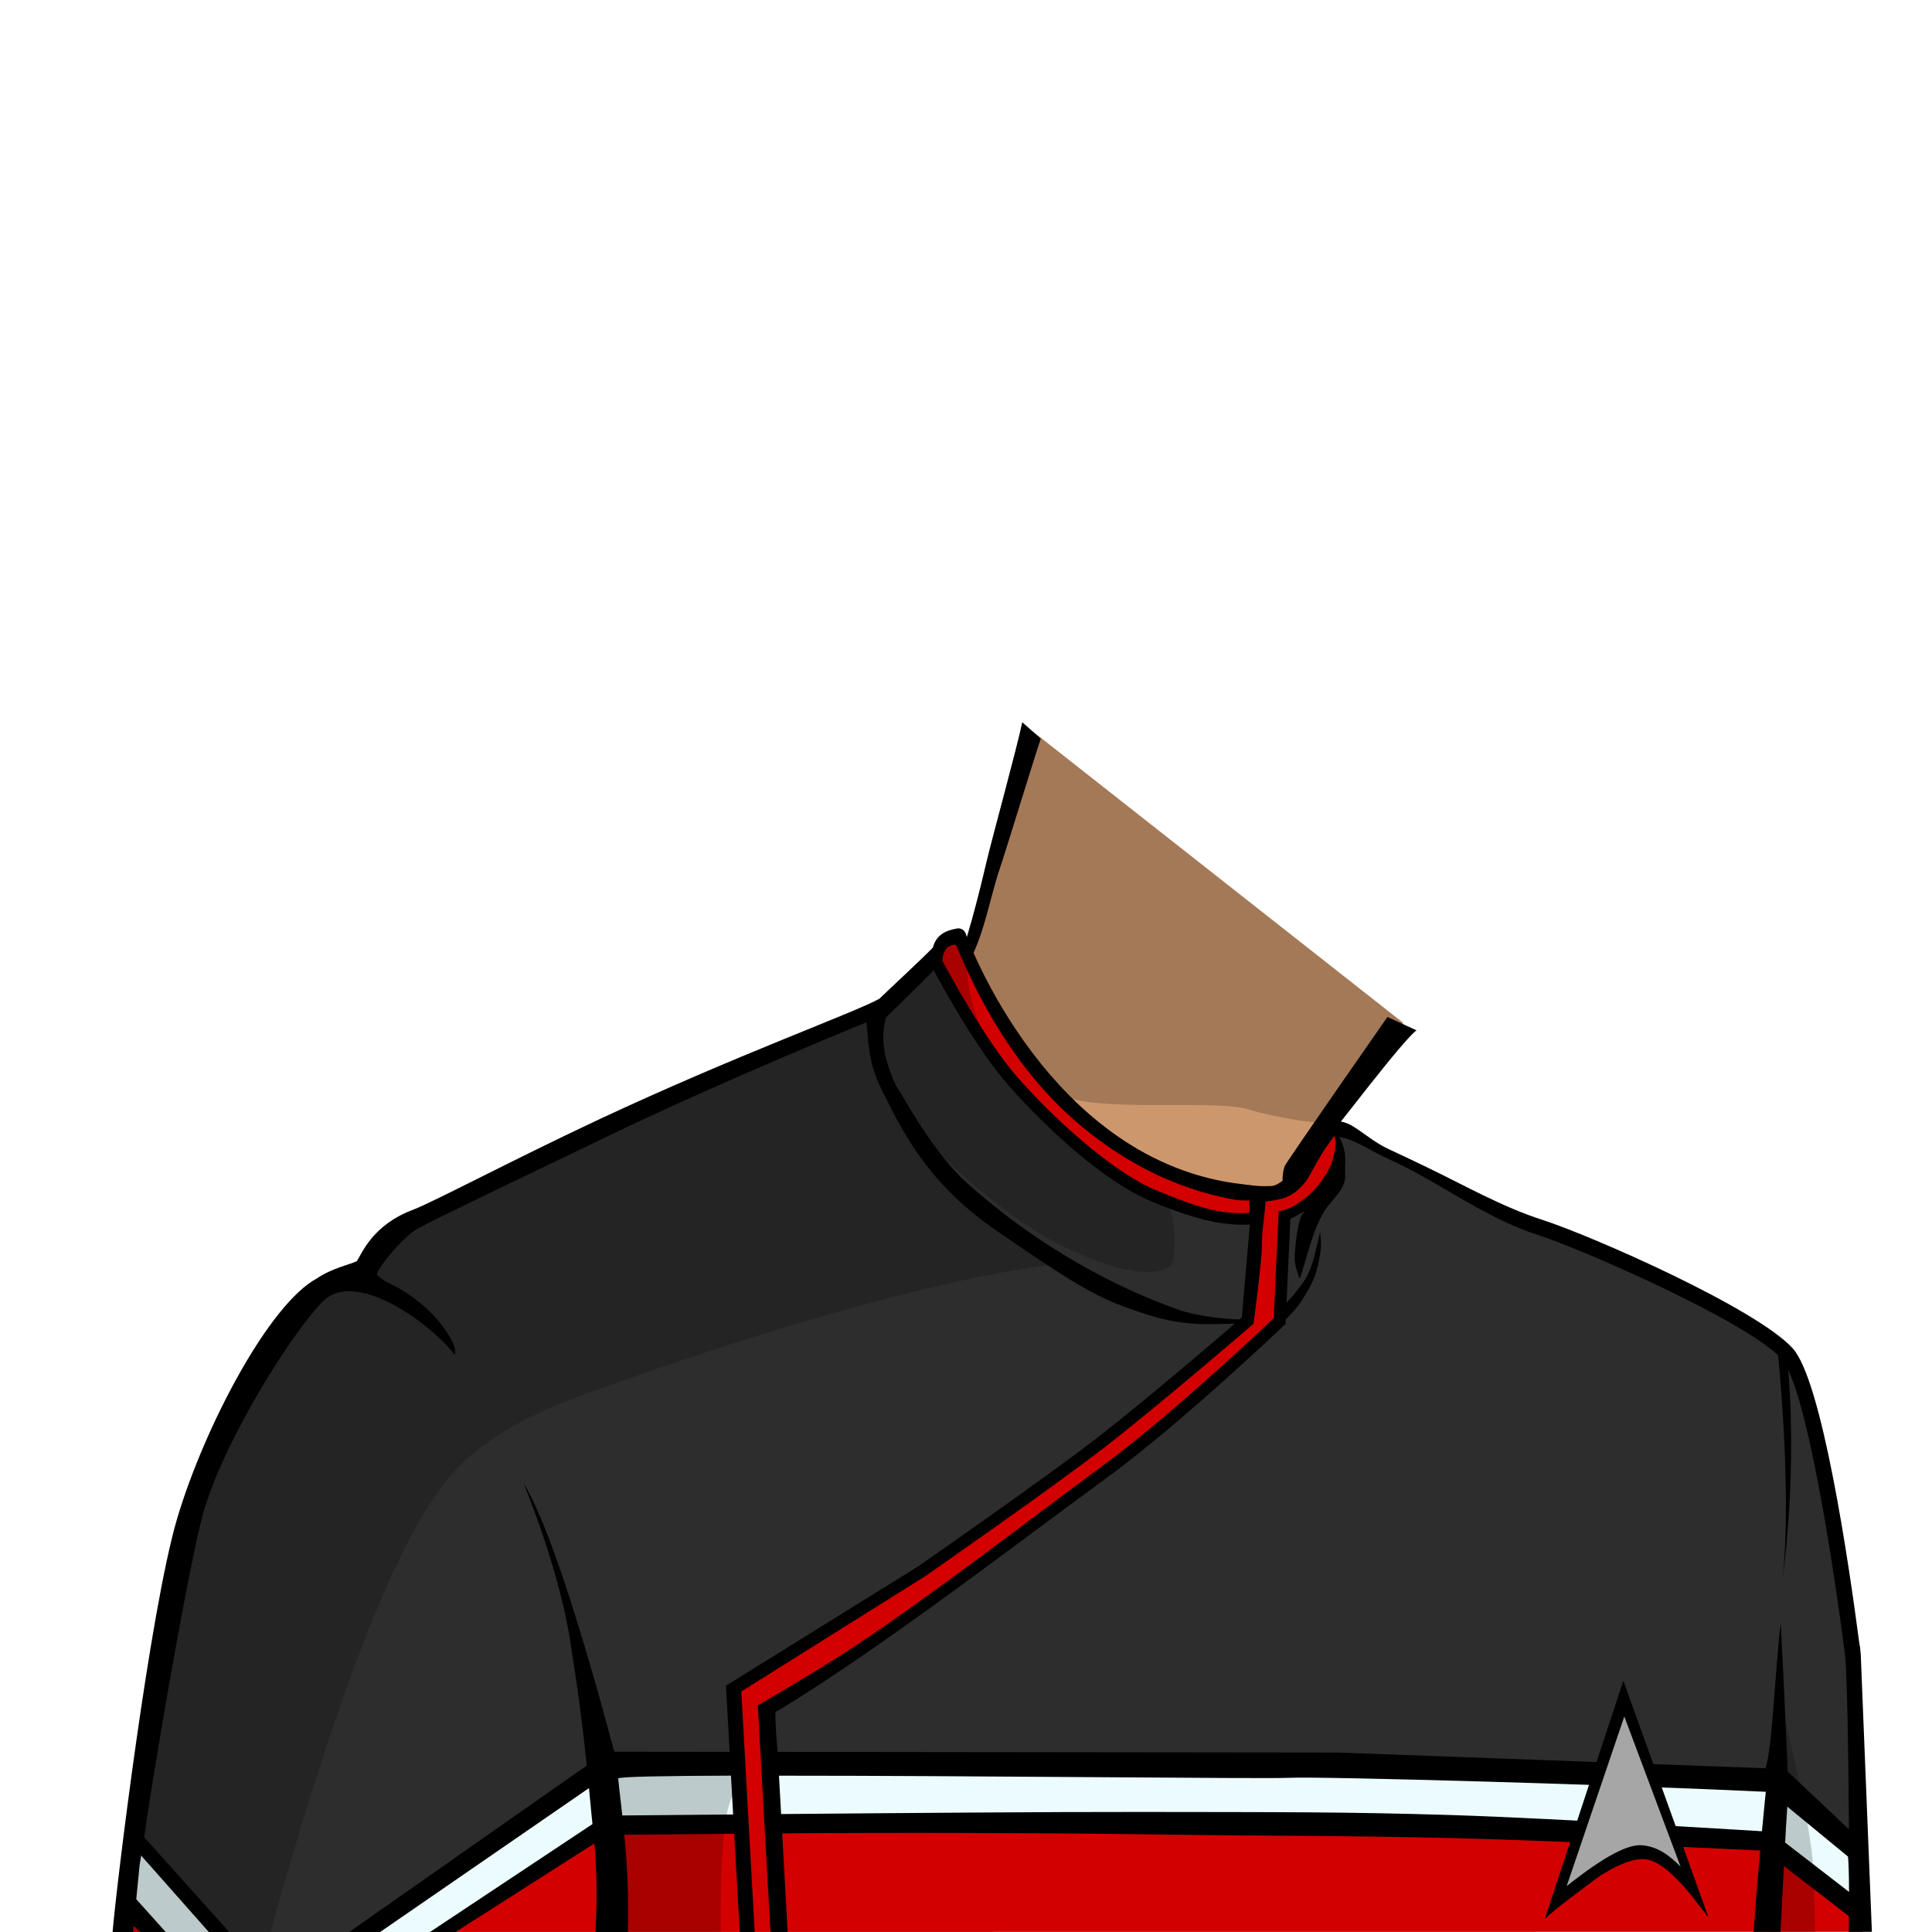
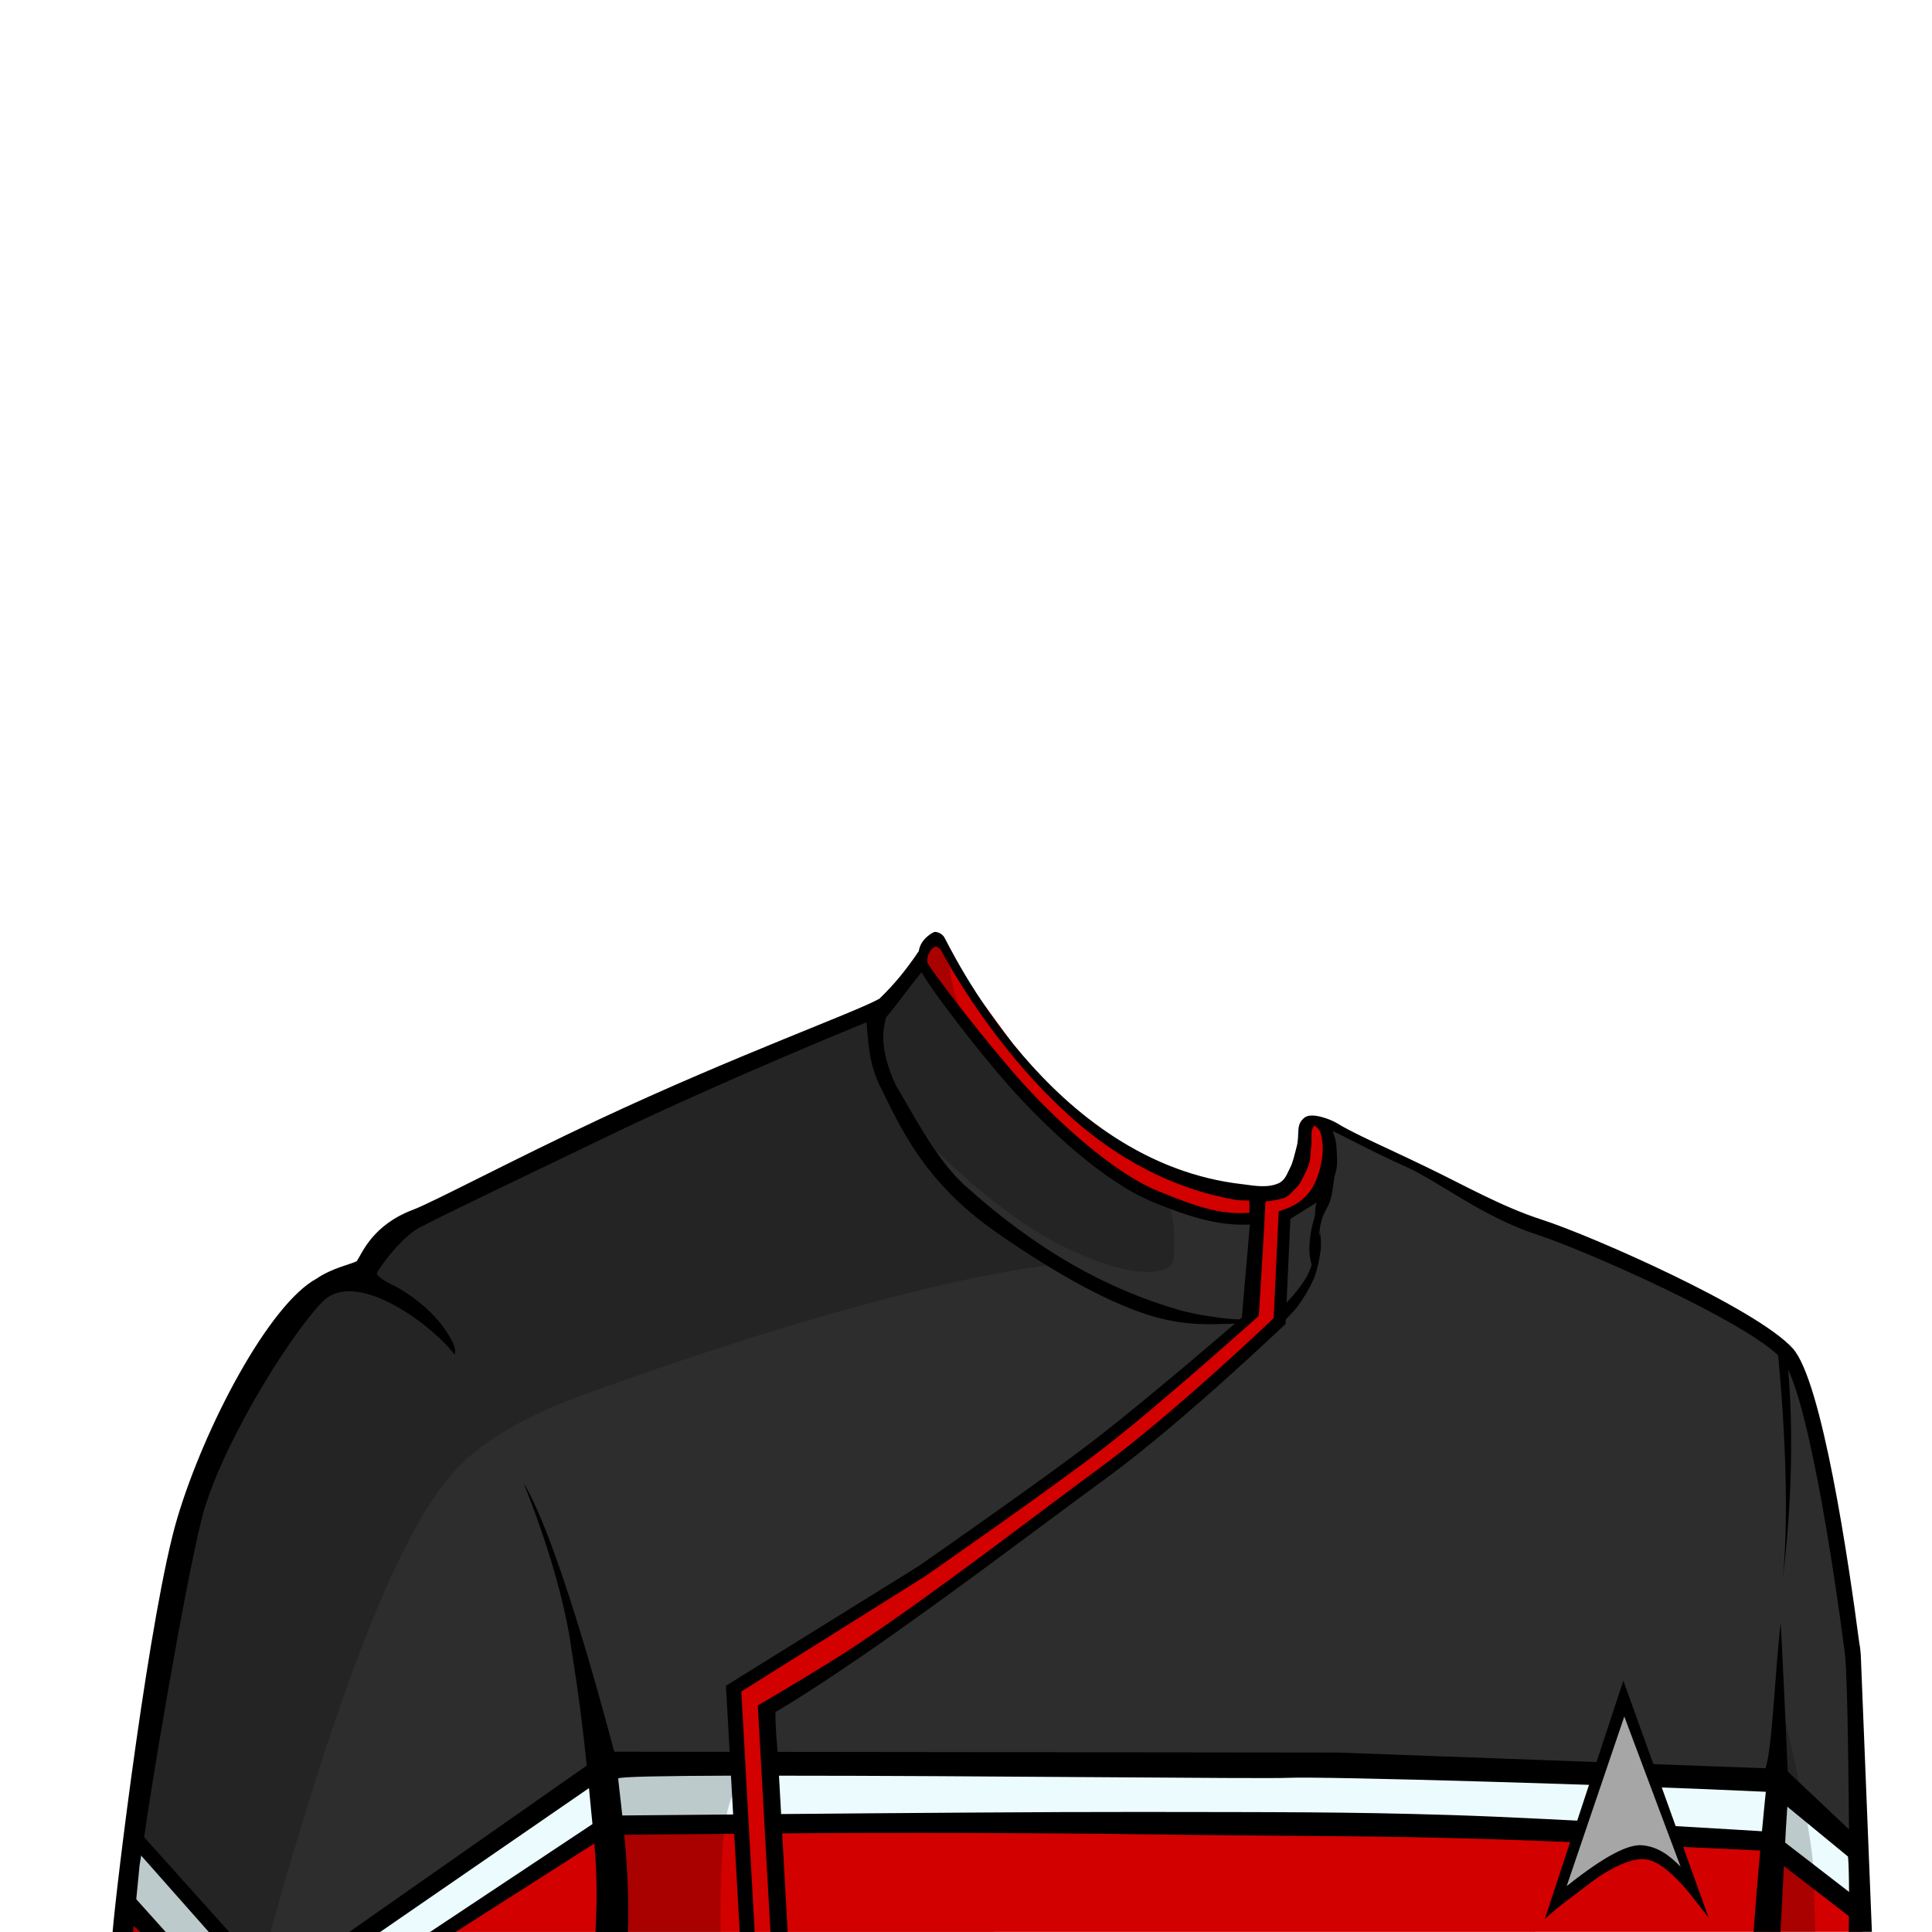
<svg xmlns="http://www.w3.org/2000/svg" version="1.1" id="svg171226" width="400" height="400" viewBox="0 0 400 400" xml:space="preserve">
  <defs id="defs171230" />
-   <g id="layer3">
+   <g id="layer3" style="display:none">
    <path d="m 213.633,151.294 -13.549,47.147 c 0,0 12.427,24.853 21.464,31.491 9.037,6.636 24.148,15.816 35.021,17.228 l 3.671,3.671 2.825,-2.824 5.224,-2.259 4.315,-10.284 17.926,-23.677 z" style="display:inline;fill:#cd976d;fill-opacity:1;fill-rule:nonzero;stroke:none;stroke-width:1.333" id="path171974" />
    <path d="m 200.083,198.441 c 0,0 12.867,21.571 17.836,27.064 4.969,5.493 32.696,1.831 40.543,4.185 6.339,1.901 13.099,2.665 15.471,2.891 l 16.597,-20.793 -76.897,-60.493 z" style="display:inline;opacity:0.2;fill:#000000;fill-opacity:1;fill-rule:nonzero;stroke:none;stroke-width:1.333" id="path171984" />
    <path d="m 211.645,149.528 c -1.011,4.997 -6.2,23.825 -7.369,28.788 -0.956,4.064 -1.957,8.119 -3.072,12.143 -0.516,1.859 -1.075,3.703 -1.633,5.549 -0.187,0.616 -0.955,1.863 -0.881,2.475 0.02,0.169 0.807,2.383 1.111,1.937 3.688,-5.387 5.037,-14.187 7.127,-20.381 1.491,-4.419 7.061,-22.687 8.552,-27.104 0,0 -3.833,-3.407 -3.833,-3.407" style="display:inline;fill:#000000;fill-opacity:1;fill-rule:nonzero;stroke:none;stroke-width:1.333" id="path171994" />
    <path d="m 293.276,213.319 c -2.837,2.044 -16.283,19.912 -18.592,22.531 -1.879,2.131 -4.417,10.851 -7.529,10.948 -2.104,0.065 -1.741,-3.725 -1.193,-5.332 0.263,-0.769 21.288,-30.909 21.288,-30.909 0,0 6.027,2.763 6.027,2.763" style="display:inline;fill:#000000;fill-opacity:1;fill-rule:nonzero;stroke:none;stroke-width:1.333" id="path171998" />
  </g>
  <g id="g171234" style="display:inline">
-     <path id="path171958" style="fill:#2d2d2d;fill-opacity:1;fill-rule:nonzero;stroke:none;stroke-width:1.333" d="m 197.838,194.625 -12.25,11.66 -4.107,2.738 c -0.004,0.018 -0.004,0.035 -0.008,0.053 -1.987,1.153 -4.829,2.071 -7.062,2.236 l -40.078,18.65 -38.656,18.602 -13.199,6.811 -6.167,7.621 -10.418,5.673 c -11.835,12.451 -18.237,26.455 -24.011,42.063 l -14.609,78.696 c 0,0 0.503,10.572 6.644,10.572 h 42.387 c 18.742,0 32.553,-21.753 45.613,-31.41 0,0 77.479,-4.761 153.332,-3.191 75.852,1.569 91.186,2.916 91.186,2.916 l 3.26,1.118 15.593,14.543 -1.476,-41.443 c -1.525,-11.003 -6.345,-45 -8.674,-52.572 -2.789,-9.065 -4.292,-11.158 -12.445,-16.039 -8.155,-4.881 -35.089,-19.295 -45.549,-21.619 -10.461,-2.325 -30.305,-14.708 -40.529,-19.051 l -3.55,3.803 c -1.632,2.111 -3.491,5.033 -4.774,8.693 l -5.225,2.258 -2.74,0.029 -3.756,-0.875 c -10.873,-1.412 -25.982,-10.591 -35.02,-17.229 -9.039,-6.637 -21.467,-31.49 -21.467,-31.49 l -0.389,-2.383 z" />
-     <path id="path171962" style="fill:#d30000;fill-opacity:1;fill-rule:nonzero;stroke:none;stroke-width:1.333" d="M 198.283 194.312 C 198.283 194.312 193.992 198.069 193.455 198.391 L 196.352 203.756 L 207.725 221.674 L 223.498 237.982 L 239.699 248.176 L 254.184 252.146 L 260.898 252.039 L 259.322 273.131 L 227.912 298.168 L 201.814 317.742 L 151.588 348.85 L 152.443 365.951 C 135.37 366.344 122.623 366.699 122.623 366.699 C 108.432 374.998 92.861 390.957 76.988 399.996 L 385.689 399.967 L 384.832 382.154 L 369.844 369.889 L 366.586 368.77 C 366.586 368.77 351.391 365.629 275.525 364.918 C 231.026 364.501 188.099 365.174 158.574 365.812 L 157.809 353.553 L 197.109 328.213 L 236.562 297.713 L 264.482 273.891 L 264.938 251.736 C 264.938 251.736 273.737 245.667 274.496 245.363 C 275.255 245.06 277.986 239.445 277.986 239.445 L 276.469 233.527 L 271.918 240.053 L 266.15 245.666 L 261.514 246.947 L 247.104 245.172 L 228.326 235.516 L 212.66 219.42 L 201.609 201.932 L 198.283 194.312 z M 76.988 399.996 L 37.301 399.998 L 37.303 400 L 76.98 400 C 76.983 399.999 76.986 399.998 76.988 399.996 z M 37.301 399.998 C 31.571 395.385 25.77 392.004 25.77 392.004 L 25.664 400 L 37.301 399.998 z " />
+     <path id="path171958" style="fill:#2d2d2d;fill-opacity:1;fill-rule:nonzero;stroke:none;stroke-width:1.333" d="m 194.242,194.014 -8.654,12.271 -4.107,2.738 c -0.004,0.018 -0.004,0.035 -0.008,0.053 -1.987,1.153 -4.829,2.071 -7.062,2.236 l -40.078,18.65 -38.656,18.602 -13.199,6.811 -6.167,7.621 -10.418,5.673 c -11.835,12.451 -18.237,26.455 -24.011,42.063 l -14.609,78.696 c 0,0 0.503,10.572 6.644,10.572 h 42.387 c 18.742,0 32.553,-21.753 45.613,-31.41 0,0 77.479,-4.761 153.332,-3.191 75.852,1.569 91.186,2.916 91.186,2.916 l 3.26,1.118 15.593,14.543 -1.476,-41.443 c -1.525,-11.003 -6.345,-45 -8.674,-52.572 -2.789,-9.065 -4.292,-11.158 -12.445,-16.039 -8.155,-4.881 -35.089,-19.295 -45.549,-21.619 -10.461,-2.325 -30.305,-14.708 -40.529,-19.051 l -3.55,3.803 c -1.632,2.111 -3.491,5.033 -4.774,8.693 l -5.225,2.258 -2.74,0.029 -3.756,-0.875 c -10.873,-1.412 -25.982,-10.591 -35.02,-17.229 -9.039,-6.637 -25.062,-32.101 -25.062,-32.101 l -0.389,-2.383 z" />
+     <path id="path171962" style="fill:#d30000;fill-opacity:1;fill-rule:nonzero;stroke:none;stroke-width:1.333" d="m 195.298,194.516 c 0,0 -1.571,0.582 -2.814,1.646 -1.046,0.895 -1.769,2.285 -2.015,2.432 l 4.05,5.772 13.205,17.307 15.773,16.309 16.201,10.193 14.484,3.971 6.715,-0.107 -1.576,21.092 -31.41,25.037 -26.098,19.574 -50.227,31.107 0.855,17.102 c -17.074,0.393 -29.82,0.748 -29.82,0.748 -14.191,8.298 -29.762,24.258 -45.635,33.297 l 308.701,-0.029 -0.857,-17.812 -14.988,-12.266 -3.258,-1.119 c 0,0 -15.194,-3.14 -91.061,-3.852 -44.499,-0.417 -87.427,0.256 -116.951,0.895 l -0.766,-12.26 39.301,-25.34 39.453,-30.5 27.92,-23.822 0.455,-22.154 c 0,0 9.156,-5.662 9.559,-6.373 0.555,-0.982 1.251,-7.071 1.251,-7.071 l 0.182,-3.894 -4.458,-1.966 -0.707,7.418 -4.614,5.817 -4.637,1.281 -14.41,-1.775 -18.777,-9.656 -16.073,-15.892 -12.475,-17.081 z m -118.31,205.48 -39.688,0.002 0.002,0.002 h 39.678 c 0.003,-10e-4 0.005,-0.002 0.008,-0.004 z m -39.688,0.002 c -5.73,-4.613 -11.531,-7.994 -11.531,-7.994 L 25.664,400 Z" />
    <path id="path4" style="fill:#ecfcfe;fill-opacity:1;stroke:none;stroke-width:1px;stroke-linecap:butt;stroke-linejoin:miter;stroke-opacity:1" d="m 257.082,364.377 -98.416,0.635 0.719,12.764 52.633,-0.521 h 77.682 l 76.824,3.861 18.885,14.594 0.428,-11.16 -18.453,-16.738 z M 124.678,364.592 75.585,400 h 16.311 l 32.782,-22.104 v -6.232 l 0.645,6.447 28.029,-0.277 -0.979,-12.781 -27.695,0.18 z m -96.781,16.953 -2.361,13.305 4.716,5.257 L 44.068,400 Z" />
-     <path d="m 278.501,243.123 c 0.224,3.213 -2.845,5.146 -4.441,7.841 -2.387,4.032 -3.481,9.401 -4.947,13.809 -0.872,-2.219 -1.201,-3.377 -1.008,-5.648 0.196,-2.313 0.449,-4.564 1.104,-6.844 0.465,-1.623 3.623,-4.367 4.415,-5.741 3.192,-4.816 3.347,-7.962 2.572,-12.064 0.614,0.347 1.24,1.109 1.397,1.481 0.526,1.248 0.83,2.259 0.908,3.542 0.068,1.102 -0.083,2.428 -1.6e-4,3.624 z" style="fill:#000000;fill-opacity:1;fill-rule:nonzero;stroke:none;stroke-width:1.333" id="path172002" />
+     <path id="path172002" style="fill:#000000;fill-opacity:1;fill-rule:nonzero;stroke:none;stroke-width:1.333" d="m 190.229,196.916 c -2.623,3.881 -4.985,6.793 -8.152,9.854 -5.001,2.829 -29.617,11.659 -58.146,25.033 -17.563,8.234 -34.383,17.15 -38.389,18.652 -8.445,3.167 -10.584,9.041 -11.658,10.635 -1.077,0.637 -5.048,1.385 -8.318,3.619 -9.856,5.313 -23.213,30.64 -28.861,49.605 C 31.055,333.28 24.036,390.946 23.314,400 h 4.236 l 1.354,-13.881 0.816,-4.902 c 1.511,-11.199 8.378,-51.918 11.955,-66.447 3.577,-14.529 17.956,-37.872 25.041,-45.209 7.085,-7.337 23.366,5.365 27.418,10.928 0.307,-1.035 -0.155,-2.13 -0.67,-3.078 -2.468,-4.544 -6.364,-7.996 -10.762,-10.621 -1.479,-0.881 -3.62,-1.568 -4.656,-2.98 -0.307,-0.42 4.737,-7.392 8.637,-9.537 3.985,-2.192 21.272,-10.434 39.643,-19.266 23.696,-11.392 52.61,-23.194 53.082,-23.342 0.384,3.755 0.327,8.33 2.977,13.598 3.905,7.763 8.768,19.332 23.78,29.799 10.452,7.287 21.772,14.027 31.423,17.129 8.054,2.588 13.821,1.91 18.098,1.84 0,0 -17.597,15.174 -28.449,23.596 -10.852,8.421 -37.117,26.664 -37.117,26.664 l -39.82,24.725 0.766,13.688 -23.887,-0.027 c -3.002,-11.223 -12.014,-44.554 -18.803,-55.662 0,0 7.842,18.711 9.93,34.447 1.615,9.793 2.787,19.675 3.713,29.561 0.961,10.634 1.955,15.71 1.27,28.98 h 6.717 c 0.49,-13.112 -1.522,-26.669 -2.02,-31.77 -0.039,-0.403 9.851,-0.553 23.355,-0.602 L 153.146,400 H 156.25 l -2.766,-49.797 38.023,-23.834 c 0,0 25.917,-17.987 37.234,-26.748 11.318,-8.761 31.882,-27.185 31.882,-27.185 0.503,-8.253 1.008,-15.795 1.368,-23.68 0.971,-0.079 2.081,-0.257 3.414,-0.584 1.376,-0.338 2.053,-1.362 2.958,-2.249 1,-0.979 1.279,-1.969 1.92,-3.193 1.194,-2.28 0.95,-3.426 1.078,-4.325 0.468,-3.309 -0.26,-3.906 0.686,-5.352 0.366,-0.015 1.251,1.006 1.338,1.339 0.579,2.212 0.664,4.197 0.076,6.812 -0.554,2.463 -1.439,4.508 -2.5,5.775 -1.685,2.012 -3.402,2.924 -6.216,3.82 l -0.111,2.23 -0.93,19.887 c 0,0 -20.506,19.604 -35.729,30.793 -15.223,11.189 -33.355,25.336 -50.756,36.967 -6.602,4.413 -20.322,12.43 -20.322,12.43 L 159.52,400 h 3.559 l -1.799,-32.363 c 39.345,-0.01 100.578,0.684 105.371,0.445 6.975,-0.349 69.997,1.493 98.943,2.889 0,0 -1.246,11.664 -2.535,28.996 h 5.574 c 0.484,-9.216 1.138,-22.401 1.408,-25.918 l 12.568,10.336 c 0,0 0.368,3.011 0.156,15.582 h 4.791 l -2.305,-57.434 c -0.073,-1.019 -0.189,-1.865 -0.332,-2.562 -2.157,-16.449 -7.678,-54.121 -13.764,-60.818 -7.536,-8.299 -41.549,-23.283 -51.865,-26.611 -8.256,-2.663 -15.869,-7.013 -23.65,-10.775 -2.757,-1.332 -5.524,-2.645 -8.299,-3.939 -2.576,-1.201 -8.053,-3.723 -10.452,-5.235 -1.403,-0.875 -5.324,-2.357 -6.786,-1.219 -1.989,1.547 -0.88,3.348 -1.698,6.258 -0.384,1.366 -0.672,2.963 -1.329,4.211 -0.665,1.267 -0.9,2.24 -2.111,3.026 -2.358,1.155 -5.05,0.661 -7.549,0.33 -40.266,-4.424 -61.048,-49.909 -61.966,-51.238 -0.62,-0.898 -1.85,-1.176 -2.195,-0.93 0,0 -2.654,1.251 -3.029,3.887 z m 4.685,-0.064 c 2.941,5.633 12.86,22.203 27.435,34.982 8.728,7.652 19.754,14.107 33.137,16.52 1.282,0.231 1.812,0.147 3.182,0.201 l 0.018,2.531 c -5.435,0.38 -9.826,-0.703 -19.309,-4.654 -9.165,-3.819 -21.189,-14.87 -28.566,-23.225 -6.646,-7.526 -17.567,-21.555 -18.834,-23.924 -0.14,-1.784 0.973,-3.158 1.717,-3.308 0.438,-0.082 1.081,0.607 1.222,0.876 z m -4.102,4.426 c 1.996,3.721 11.551,16.142 18.122,23.583 7.537,8.535 19.478,19.711 29.48,23.879 9.222,3.842 14.668,5.029 20.361,4.789 l -1.672,19.275 -0.449,0.357 c -2.172,0.057 -8.947,-0.904 -12.439,-1.914 -15.115,-4.369 -29.531,-12.365 -44.461,-25.824 -6.01,-5.417 -10.964,-15.23 -14.328,-20.817 -3.816,-8.269 -2.322,-12.309 -1.982,-13.965 3.108,-3.699 4.456,-5.824 7.368,-9.365 z m 127.48,54.363 c 9.488,3.06 43.609,18.043 50.502,25.631 5.132,5.649 10.782,42.522 13.191,61.262 0.639,5.392 0.822,36.207 0.822,36.207 L 370.131,366.783 c -0.649,-15.305 -1.445,-30.816 -1.445,-30.816 -1.2,9.905 -1.747,26.289 -3.172,30.133 l -88.504,-3.254 -116.006,-0.135 c 0,0 -0.497,-5.038 -0.463,-8.254 4.767,-2.754 12.154,-7.634 18.066,-11.697 17.303,-11.89 35.655,-25.899 50.91,-37.08 15.255,-11.181 36.652,-31.572 36.652,-31.572 l 0.988,-21.74 c 0,0 3.981,-2.515 5.525,-3.462 -0.481,0.615 -0.347,2.475 -0.485,2.957 -0.655,2.28 -0.858,3.192 -1.054,5.505 -0.193,2.271 0.136,4.006 1.008,6.225 1.465,-4.408 0.065,-9.241 2.452,-13.273 1.596,-2.695 1.122,-4.867 1.978,-7.816 0.334,-1.151 0.264,-2.569 0.196,-3.671 -0.079,-1.283 -0.027,-1.712 -0.337,-3.08 -0.068,-0.299 -0.563,-1.596 -0.563,-1.596 1.583,0.656 8.231,4.295 15.092,7.347 6.862,3.052 16.085,10.511 27.321,14.136 z" />
    <path d="m 367.954,278.712 c 0,0 3.129,28.845 1.144,48.113 0,0 3.301,-23.672 0.824,-46.241 z" style="fill:#000000;fill-opacity:1;fill-rule:nonzero;stroke:none;stroke-width:1.333" id="path172006" />
-     <path d="m 191.513,235.92 c -13.397,-13.493 -10.471,-25.609 -10.471,-25.609 l 16.796,-15.685 2.245,3.815 c 0.053,13.207 7.139,22.957 15.483,31.181 7.411,7.304 11.401,14.189 24.043,17.349 4.207,1.052 3.568,11.547 3.352,13.924 -0.216,2.377 -6.749,5.2 -23.449,-3.142 -5.207,-2.601 -14.977,-8.718 -27.998,-21.833 z" style="opacity:0.2;fill:#000000;fill-opacity:1;fill-rule:nonzero;stroke:none;stroke-width:1.333" id="path172060" />
+     <path d="m 191.513,235.92 c -13.397,-13.493 -10.471,-25.609 -10.471,-25.609 l 13.269,-15.753 2.245,3.815 c 0.053,13.207 10.666,23.025 19.01,31.249 7.411,7.304 11.401,14.189 24.043,17.349 4.207,1.052 3.568,11.547 3.352,13.924 -0.216,2.377 -6.749,5.2 -23.449,-3.142 -5.207,-2.601 -14.977,-8.718 -27.998,-21.833 z" style="opacity:0.2;fill:#000000;fill-opacity:1;fill-rule:nonzero;stroke:none;stroke-width:1.333" id="path172060" />
    <path d="m 176.08,212.057 -42.082,18.074 -39.282,19.011 -11.663,7.579 -6.743,6.276 -10.226,5.289 -7.822,8.234 L 40.594,313.843 27.203,391.627 26.678,400 h 29.322 c 21.625,-77.549 34.367,-92.522 41.106,-98.368 6.739,-5.845 15.612,-9.926 23.284,-12.716 67.723,-24.627 97.22,-26.984 97.22,-26.984 0,0 -14.84,-9.916 -26.303,-24.282 -6.006,-7.527 -9.47,-19.259 -10.053,-26.752 z" style="display:inline;opacity:0.2;fill:#000000;fill-opacity:1;fill-rule:nonzero;stroke:none;stroke-width:1.333" id="path172176" />
    <path style="opacity:0.2;fill:#000000;fill-opacity:1;stroke:none;stroke-width:0.912px;stroke-linecap:butt;stroke-linejoin:miter;stroke-opacity:1" d="m 368.954,353.548 c 0,0 6.169,24.649 6.438,33.172 0.269,8.523 0.429,13.28 0.429,13.28 H 366.379 Z" id="path2" />
    <path id="path3" style="color:#000000;fill:#000000;-inkscape-stroke:none" d="M 125.174,362.946 72.3,400 h 6.405 l 48.236,-33.238 z m 0.677,12.593 L 89.025,400 h 5.295 l 32.818,-20.934 z m -96.654,4.119 -1.959,2.271 L 43.227,400 h 4.234 z m -1.482,13.003 -1.692,4.607 L 29.084,400 h 5.225 z" />
    <path id="path5" style="color:#000000;fill:#000000;-inkscape-stroke:none" d="m 235.518,375.146 c -18.025,-0.027 -49.992,0.225 -76.041,0.453 l 0.27,3.998 c 26.04,-0.228 57.413,-0.095 75.31,0.156 30.586,0.428 43.396,0.269 65.418,0.794 21.401,0.51 63.716,2.567 64.777,2.634 l 18.826,14.539 2.445,-3.166 -19.799,-15.289 -0.611,-0.039 c 0,0 -43.678,-2.755 -65.514,-3.436 -21.782,-0.679 -36.026,-0.601 -65.082,-0.645 z m -82.434,0.51 c -11.362,0.103 -26.924,0.24 -26.924,0.24 l 0.039,4 c 0,0 15.621,-0.138 27.117,-0.242 z" />
-     <path id="path172010" style="fill:#000000;fill-opacity:1;fill-rule:nonzero;stroke:none;stroke-width:1.333" d="m 261.992,248.756 c 0.971,-0.079 2.082,-0.257 3.415,-0.584 1.376,-0.338 2.731,-1.227 3.637,-2.113 1,-0.979 1.55,-1.629 2.191,-2.854 1.194,-2.28 1.476,-2.6 1.908,-3.398 1.129,-2.086 2.034,-3.042 2.98,-4.488 0.142,-0.006 0.289,0.023 0.432,0.027 0.023,0.82 0.019,4.059 -1.516,6.912 -1.196,2.223 -3.152,4.472 -4.145,5.264 -2.052,1.636 -3.402,2.721 -6.148,3.277 l -0.111,2.231 -0.93,19.885 c 0,0 -20.505,19.604 -35.728,30.793 -15.223,11.189 -33.355,25.336 -50.756,36.967 -6.602,4.413 -20.322,12.43 -20.322,12.43 L 159.52,400 h 3.558 l -1.799,-32.363 c 39.345,-0.01 100.578,0.684 105.371,0.445 6.975,-0.349 69.996,1.493 98.942,2.889 0,0 -1.245,11.664 -2.534,28.996 h 5.574 c 0.484,-9.216 1.138,-22.401 1.408,-25.918 l 12.568,10.336 c 0,0 0.368,3.011 0.156,15.582 h 4.791 l -2.305,-57.434 c -0.073,-1.019 -0.189,-1.865 -0.332,-2.562 -2.157,-16.449 -7.678,-54.121 -13.764,-60.818 -7.536,-8.299 -41.549,-23.283 -51.865,-26.611 -8.256,-2.663 -15.869,-7.013 -23.65,-10.775 -2.757,-1.332 -5.524,-2.645 -8.299,-3.939 -2.576,-1.201 -4.797,-3.113 -7.195,-4.625 -1.403,-0.875 -3.832,-1.678 -5.293,-0.541 -1.989,1.547 -3.576,3.565 -4.844,5.73 -0.717,1.224 -1.597,2.338 -2.254,3.586 -0.665,1.267 -1.578,2.104 -2.789,2.891 -0.595,0.387 -1.168,0.688 -1.873,0.684 -2.572,0.121 -4.036,-0.173 -5.676,-0.354 -40.266,-4.424 -57.305,-51.294 -57.424,-51.76 -0.14,-0.549 -0.556,-0.986 -1.098,-1.154 -0.273,-0.084 -0.556,-0.093 -0.824,-0.035 -2.48,0.43 -4.269,1.421 -4.931,3.944 -3.294,3.331 -7.897,7.518 -11.064,10.578 -5.001,2.829 -29.617,11.659 -58.147,25.034 -17.563,8.234 -34.384,17.15 -38.389,18.652 -8.445,3.167 -10.583,9.041 -11.657,10.635 -1.077,0.637 -5.048,1.384 -8.318,3.619 -9.856,5.313 -23.214,30.639 -28.862,49.605 C 31.055,333.28 24.036,390.946 23.314,400 h 4.236 l 1.354,-13.881 0.816,-4.902 c 1.511,-11.199 8.378,-51.918 11.955,-66.447 3.577,-14.529 17.956,-37.873 25.041,-45.209 7.085,-7.337 23.365,5.366 27.417,10.928 0.307,-1.035 -0.155,-2.13 -0.67,-3.078 -2.468,-4.544 -6.364,-7.996 -10.762,-10.621 -1.479,-0.881 -3.62,-1.568 -4.656,-2.98 -0.307,-0.42 4.737,-7.391 8.637,-9.537 3.985,-2.192 21.272,-10.435 39.643,-19.267 23.696,-11.392 52.609,-23.194 53.081,-23.342 0.384,3.755 0.328,8.331 2.978,13.598 3.905,7.763 8.842,19.148 23.916,29.526 18.396,12.667 21.637,14.299 31.288,17.4 8.054,2.588 13.821,1.911 18.097,1.841 0,0 -17.598,15.174 -28.451,23.595 -10.852,8.421 -37.116,26.664 -37.116,26.664 l -39.82,24.725 0.766,13.688 -23.887,-0.027 c -3.002,-11.223 -12.014,-44.554 -18.803,-55.662 0,0 7.842,18.711 9.93,34.447 1.615,9.793 2.787,19.675 3.713,29.561 0.961,10.634 1.955,15.71 1.27,28.98 h 6.717 c 0.49,-13.112 -1.522,-26.669 -2.02,-31.77 -0.039,-0.403 9.851,-0.553 23.355,-0.602 L 153.146,400 h 3.103 l -2.766,-49.796 38.024,-23.835 c 0,0 25.916,-17.987 37.233,-26.748 11.318,-8.761 30.798,-25.557 30.798,-25.557 0,0 1.815,-13.739 1.749,-16.558 -0.066,-2.818 0.763,-7.191 0.703,-8.751 z m -3.308,2.331 c -5.435,0.38 -9.826,-0.704 -19.309,-4.655 -9.165,-3.819 -21.189,-14.87 -28.566,-23.225 -6.646,-7.526 -14.381,-21.805 -15.648,-24.174 -0.187,-2.379 1.639,-3.733 2.801,-3.382 2.398,5.836 9.811,23.403 24.385,36.182 8.728,7.652 19.754,14.107 33.137,16.52 1.282,0.231 1.812,0.147 3.182,0.201 z m -65.366,-50.194 c 1.997,3.721 9.044,16.528 15.615,23.969 7.537,8.535 19.478,19.711 29.48,23.879 9.222,3.842 14.667,5.029 20.36,4.789 l -1.671,19.275 -0.449,0.358 c -2.172,0.057 -9.012,-0.7 -12.439,-1.914 -13.274,-4.705 -29.26,-13.045 -44.19,-26.503 -6.01,-5.417 -11.235,-14.551 -14.599,-20.138 -3.816,-8.269 -2.322,-12.31 -1.982,-13.966 3.04,-3.02 6.758,-6.547 9.874,-9.749 z m 83.377,34.463 c 3.401,0.174 7.199,3.002 10.502,4.471 10.635,4.731 19.858,12.189 31.094,15.814 9.488,3.06 43.609,18.043 50.502,25.631 5.132,5.649 10.782,42.522 13.191,61.262 0.639,5.392 0.822,36.207 0.822,36.207 L 370.131,366.783 c -0.649,-15.305 -1.445,-30.816 -1.445,-30.816 -1.2,9.905 -1.747,26.289 -3.172,30.133 l -88.504,-3.254 -116.006,-0.135 c 0,0 -0.497,-5.038 -0.463,-8.254 4.767,-2.754 12.154,-7.634 18.067,-11.697 17.303,-11.89 35.655,-25.9 50.91,-37.081 15.255,-11.181 36.652,-31.572 36.652,-31.572 l 0.989,-21.739 c 0,0 3.224,-1.606 5.029,-3.045 1.821,-1.452 3.299,-4.281 4.43,-6.68 1.131,-2.399 1.141,-4.736 1.141,-4.736 z" />
    <path d="m 153.37,364.208 c -14.489,1.079 -13.594,-0.006 -20.242,0.637 l -7.42,1.162 c 0,0 1.705,10.657 3.586,33.993 h 19.882 c -0.022,-22.693 1.333,-26.389 3.437,-30.178" style="opacity:0.2;fill:#000000;fill-opacity:1;fill-rule:nonzero;stroke:none;stroke-width:1.333" id="path172192" />
    <path style="color:#000000;fill:#000000;-inkscape-stroke:none" d="m 272.135,260.036 c -0.436,1.867 -1.323,3.985 -2.118,5.14 -0.763,1.108 -1.783,2.549 -3.035,3.843 -1.287,1.33 -2.286,2.785 -2.286,2.785 l 0.803,2.071 c 0,0 1.928,-1.849 3.109,-3.35 1.181,-1.5 2.421,-3.699 3.158,-5.235 0.739,-1.54 1.225,-3.574 1.62,-6.086 0.306,-1.95 -0.095,-4.049 -0.095,-4.049 0,0 -0.721,3.015 -1.157,4.882 z" id="path11" />
    <g id="g15">
      <path style="color:#000000;fill:#a6a6a6;stroke-width:0.914;stroke-miterlimit:40;-inkscape-stroke:none" d="m 322.46,394.189 13.659,-42.97 15.151,41.295 c 0,0 -5.725,-8.653 -11.183,-9.173 -3.866,-0.369 -17.627,10.848 -17.627,10.848 z" id="path14" />
      <path style="color:#000000;fill:#000000;stroke-width:0.914;stroke-miterlimit:40;-inkscape-stroke:none" d="m 336.093,347.964 -16.252,49.34 c 2.984,-2.784 6.335,-5.057 9.553,-7.564 3.258,-2.537 7.783,-4.883 10.723,-4.837 2.495,0.039 4.966,2.013 7.215,4.309 2.249,2.295 3.843,4.532 3.843,4.532 l 2.55,3.218 z m 0.203,7.422 11.654,31.092 c -2.359,-2.379 -4.696,-4.128 -7.909,-4.434 -2.907,-0.277 -7.724,2.145 -15.678,8.457 z" id="path15" />
    </g>
  </g>
  <g id="layer2" style="display:none">
    <path style="display:inline;fill:none;stroke:#000000;stroke-width:0.8;stroke-linecap:butt;stroke-linejoin:miter;stroke-dasharray:none;stroke-opacity:1" d="m 260.12,248.623 23.292,-42.735" id="path1746" />
    <path style="color:#000000;display:inline;fill:#000000;fill-opacity:0.2;-inkscape-stroke:none" d="m 280.57,203.944 -23.462,43.159 1.79,0.838 23.124,-42.82 z" id="path1748" />
  </g>
</svg>
